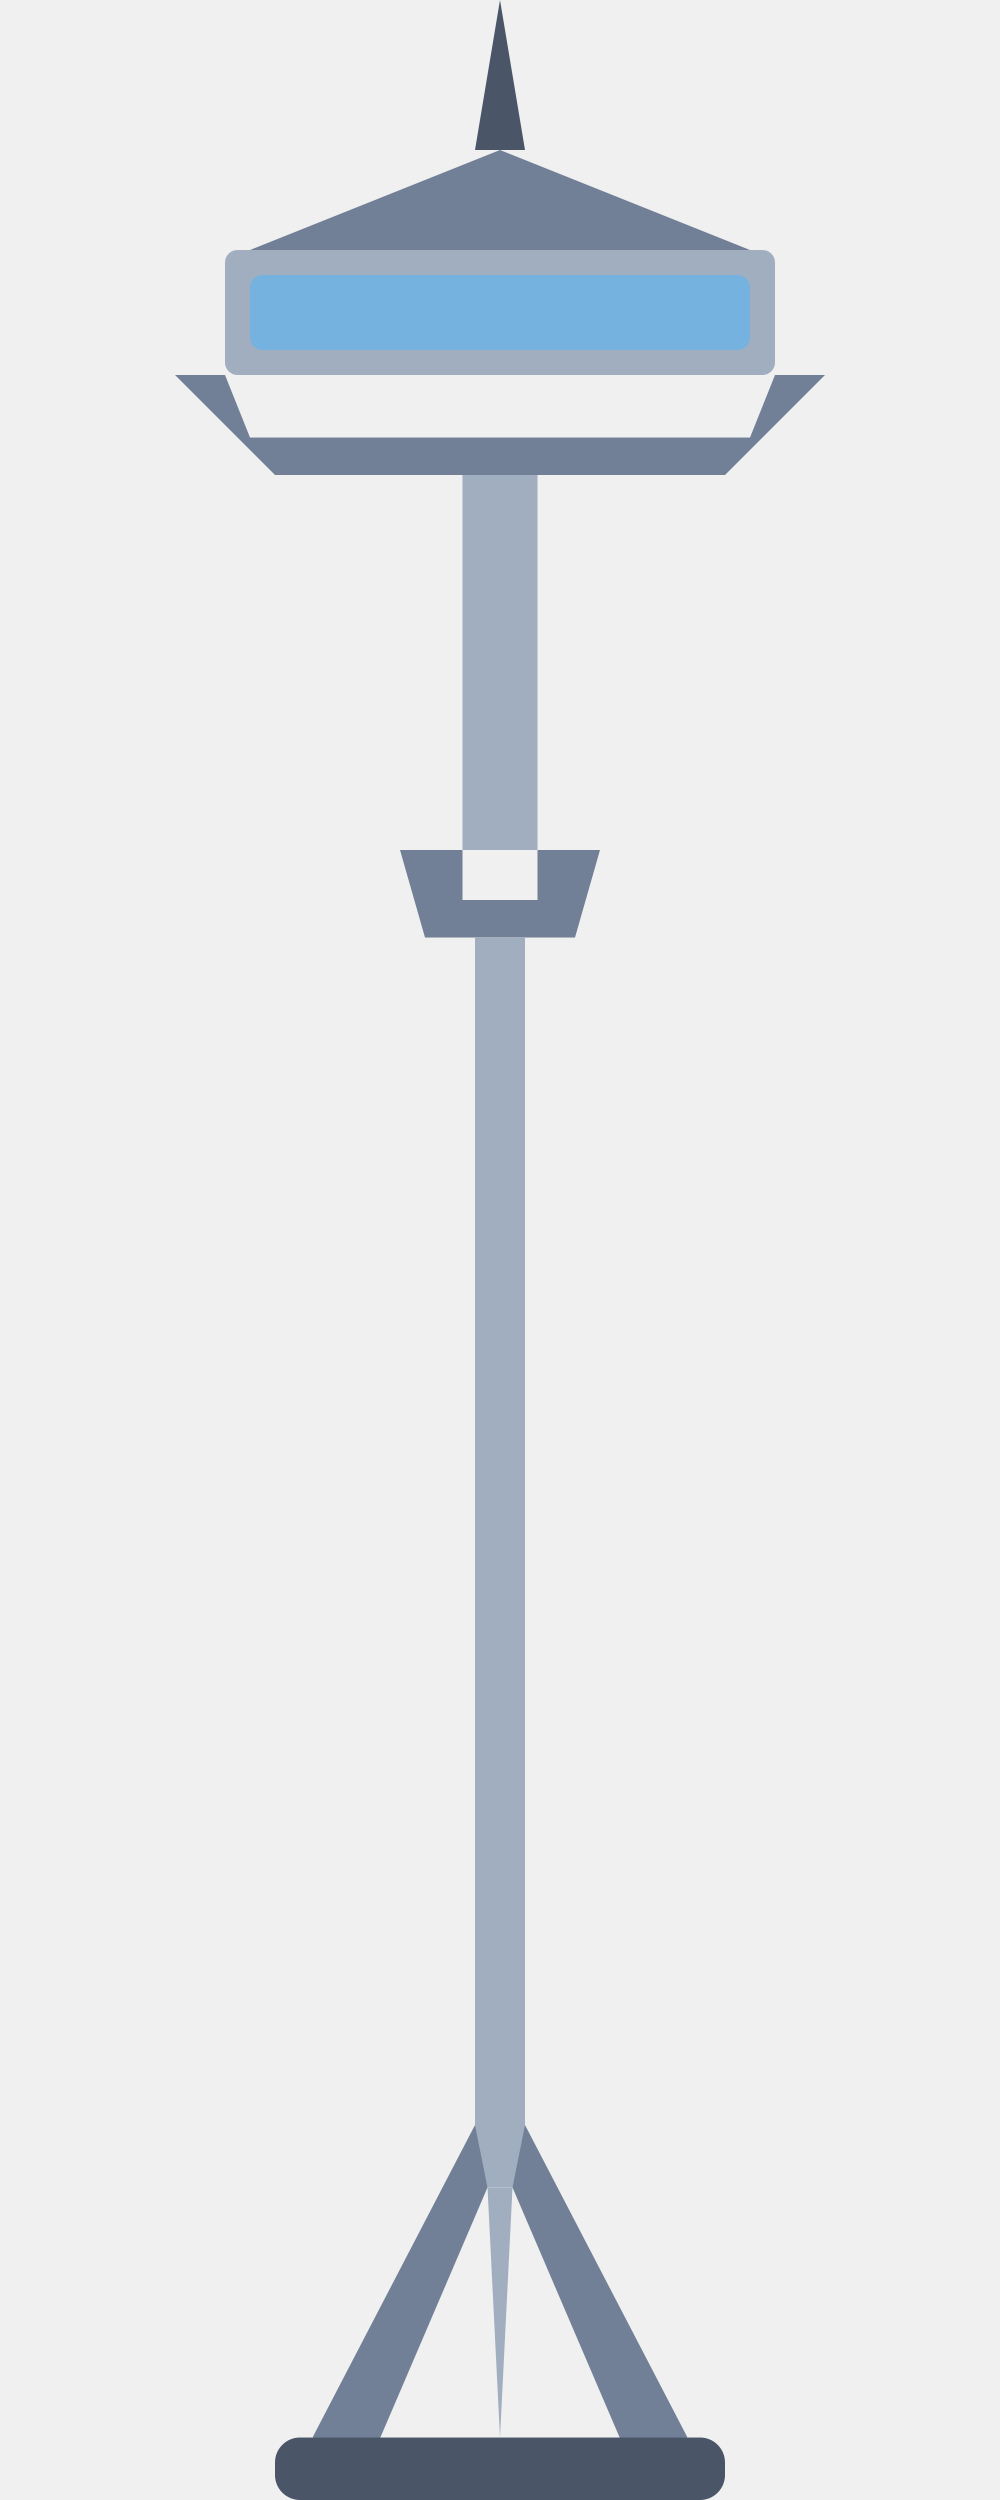
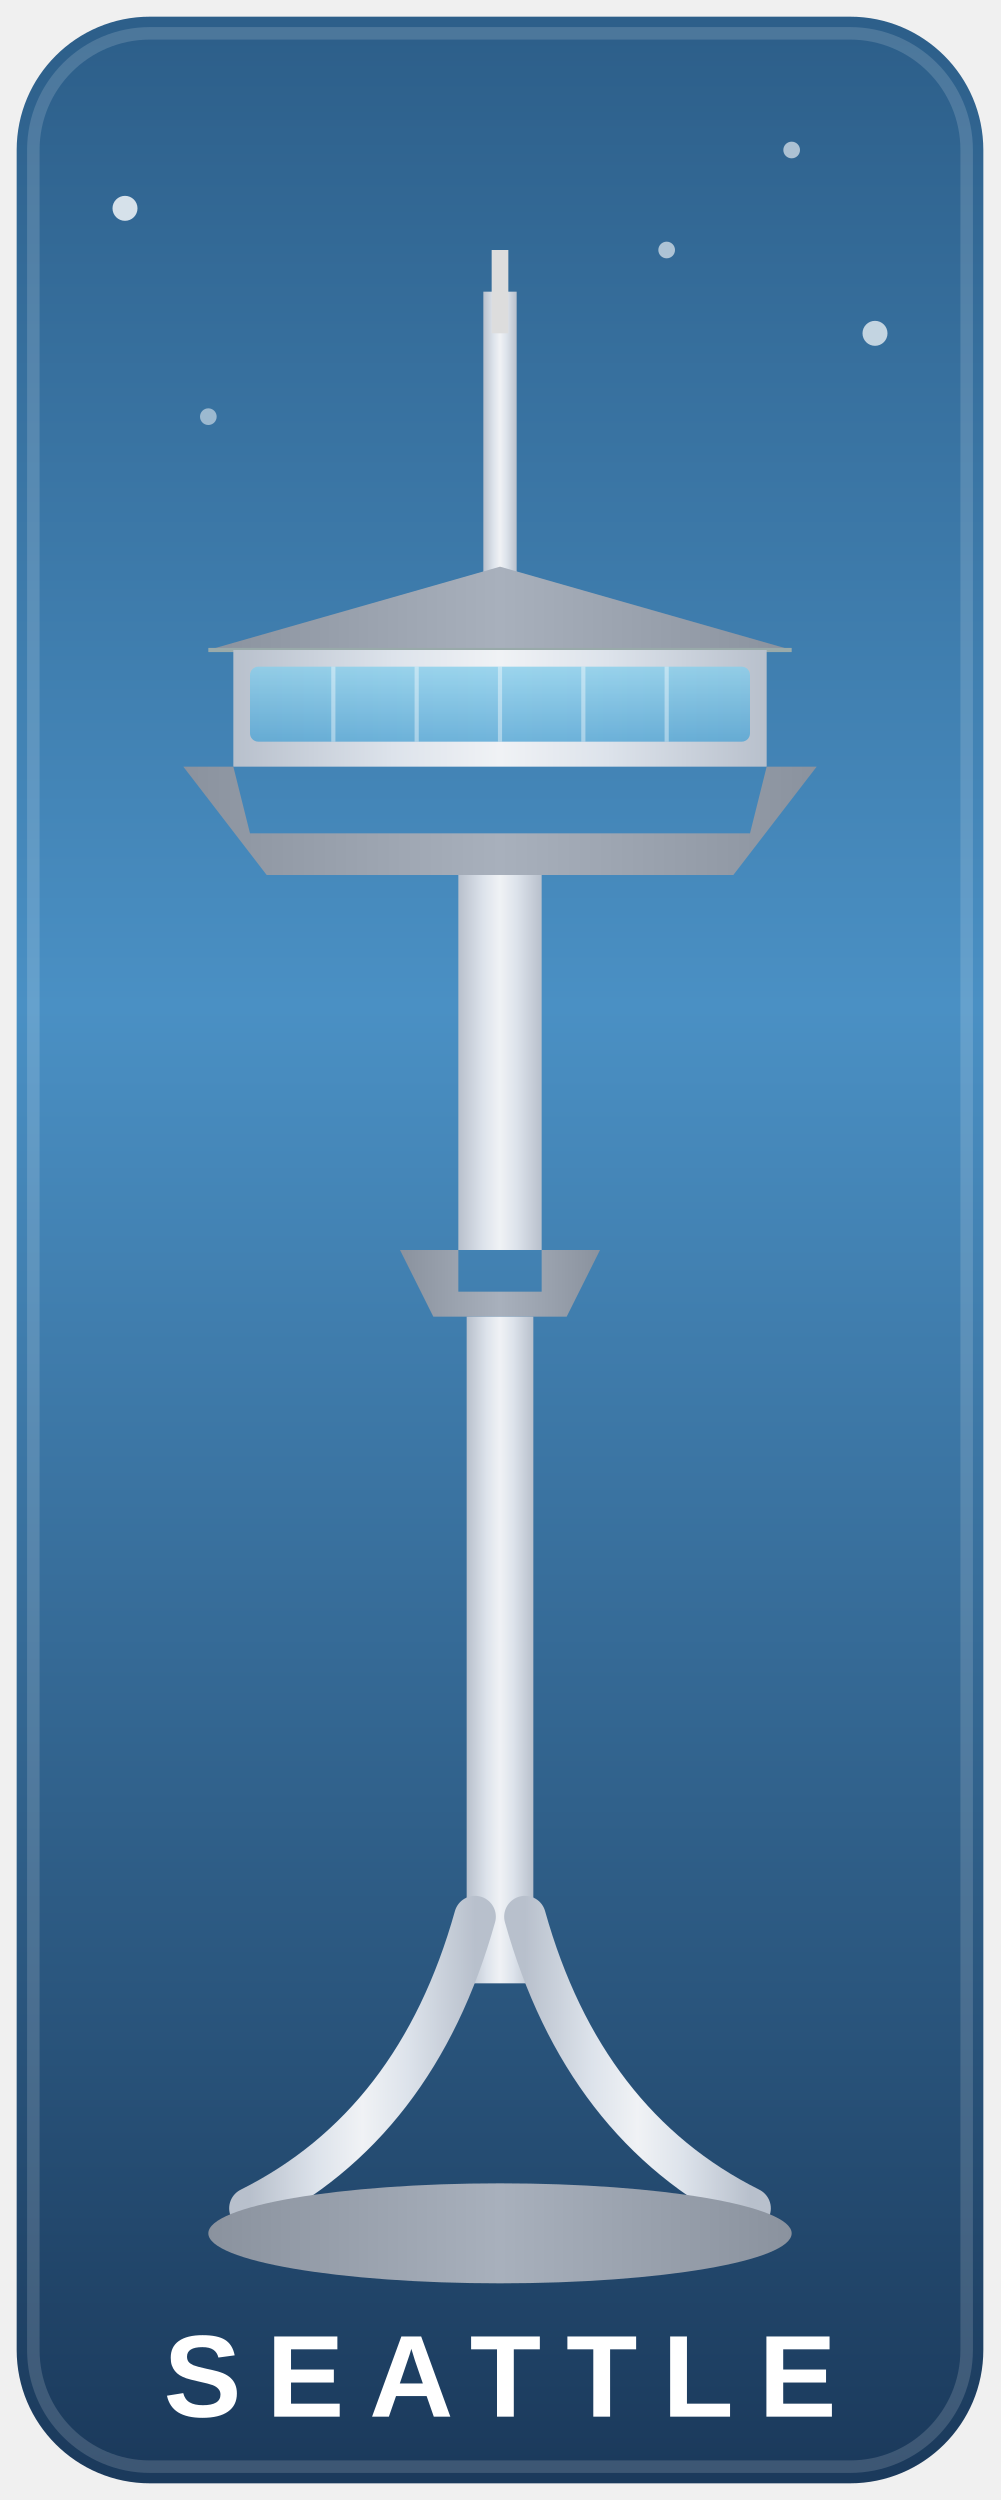
- <svg xmlns="http://www.w3.org/2000/svg" viewBox="0 0 80 200" width="80" height="200">
-   <polygon points="40,0 38,12 42,12" fill="#4a5568" />
-   <polygon points="20,20 40,12 60,20" fill="#718096" />
-   <rect x="18" y="20" width="44" height="10" rx="1" fill="#a0aec0" />
-   <rect x="20" y="22" width="40" height="6" rx="1" fill="#63b3ed" opacity="0.7" />
-   <polygon points="14,30 18,30 20,35 60,35 62,30 66,30 58,38 22,38" fill="#718096" />
-   <rect x="37" y="38" width="6" height="30" fill="#a0aec0" />
-   <polygon points="32,68 37,68 37,72 43,72 43,68 48,68 46,75 34,75" fill="#718096" />
-   <rect x="38" y="75" width="4" height="100" fill="#a0aec0" />
-   <polygon points="38,170 25,195 30,196 39,175" fill="#718096" />
-   <polygon points="42,170 55,195 50,196 41,175" fill="#718096" />
-   <polygon points="39,175 40,195 41,175" fill="#a0aec0" />
-   <rect x="22" y="195" width="36" height="5" rx="2" fill="#4a5568" />
+ <svg xmlns="http://www.w3.org/2000/svg" viewBox="0 0 120 300" width="120" height="300">
+   <defs>
+     <linearGradient id="steel" x1="0" y1="0" x2="1" y2="0">
+       <stop offset="0%" stop-color="#b8c0cc" />
+       <stop offset="30%" stop-color="#dde3eb" />
+       <stop offset="50%" stop-color="#f0f2f5" />
+       <stop offset="70%" stop-color="#dde3eb" />
+       <stop offset="100%" stop-color="#b8c0cc" />
+     </linearGradient>
+     <linearGradient id="darksteel" x1="0" y1="0" x2="1" y2="0">
+       <stop offset="0%" stop-color="#8a929e" />
+       <stop offset="50%" stop-color="#a8b0bc" />
+       <stop offset="100%" stop-color="#8a929e" />
+     </linearGradient>
+     <linearGradient id="sky" x1="0" y1="0" x2="0" y2="1">
+       <stop offset="0%" stop-color="#87CEEB" />
+       <stop offset="100%" stop-color="#4FA4D4" />
+     </linearGradient>
+     <linearGradient id="magnetbg" x1="0" y1="0" x2="0" y2="1">
+       <stop offset="0%" stop-color="#2D5F8A" />
+       <stop offset="40%" stop-color="#4A90C4" />
+       <stop offset="100%" stop-color="#1B3A5C" />
+     </linearGradient>
+   </defs>
+   <rect x="2" y="2" width="116" height="296" rx="16" fill="url(#magnetbg)" />
+   <rect x="4" y="4" width="112" height="292" rx="14" fill="none" stroke="rgba(255,255,255,0.15)" stroke-width="1.5" />
+   <circle cx="15" cy="25" r="1.5" fill="#fff" opacity="0.8" />
+   <circle cx="95" cy="18" r="1" fill="#fff" opacity="0.6" />
+   <circle cx="105" cy="40" r="1.5" fill="#fff" opacity="0.7" />
+   <circle cx="25" cy="50" r="1" fill="#fff" opacity="0.5" />
+   <circle cx="80" cy="30" r="1" fill="#fff" opacity="0.6" />
+   <rect x="58" y="35" width="4" height="40" fill="url(#steel)" />
+   <rect x="59" y="30" width="2" height="10" fill="#ddd" />
+   <polygon points="25,78 60,68 95,78" fill="url(#darksteel)" />
+   <line x1="25" y1="78" x2="95" y2="78" stroke="#9aa" stroke-width="0.5" />
+   <rect x="28" y="78" width="64" height="14" fill="url(#steel)" />
+   <rect x="30" y="80" width="60" height="9" rx="1" fill="url(#sky)" opacity="0.8" />
+   <line x1="40" y1="80" x2="40" y2="89" stroke="rgba(255,255,255,0.4)" stroke-width="0.5" />
+   <line x1="50" y1="80" x2="50" y2="89" stroke="rgba(255,255,255,0.4)" stroke-width="0.5" />
+   <line x1="60" y1="80" x2="60" y2="89" stroke="rgba(255,255,255,0.4)" stroke-width="0.5" />
+   <line x1="70" y1="80" x2="70" y2="89" stroke="rgba(255,255,255,0.4)" stroke-width="0.5" />
+   <line x1="80" y1="80" x2="80" y2="89" stroke="rgba(255,255,255,0.4)" stroke-width="0.5" />
+   <polygon points="22,92 28,92 30,100 90,100 92,92 98,92 88,105 32,105" fill="url(#darksteel)" />
+   <rect x="55" y="105" width="10" height="45" fill="url(#steel)" />
+   <polygon points="48,150 55,150 55,155 65,155 65,150 72,150 68,158 52,158" fill="url(#darksteel)" />
+   <rect x="56" y="158" width="8" height="80" fill="url(#steel)" />
+   <path d="M57,230 Q50,255 30,265" stroke="url(#steel)" stroke-width="5" fill="none" stroke-linecap="round" />
+   <path d="M63,230 Q70,255 90,265" stroke="url(#steel)" stroke-width="5" fill="none" stroke-linecap="round" />
+   <path d="M60,235 L60,268" stroke="url(#steel)" stroke-width="4" />
+   <ellipse cx="60" cy="268" rx="35" ry="6" fill="url(#darksteel)" />
+   <text x="60" y="290" text-anchor="middle" font-family="Arial, sans-serif" font-size="14" font-weight="bold" fill="#fff" letter-spacing="3">SEATTLE</text>
</svg>
